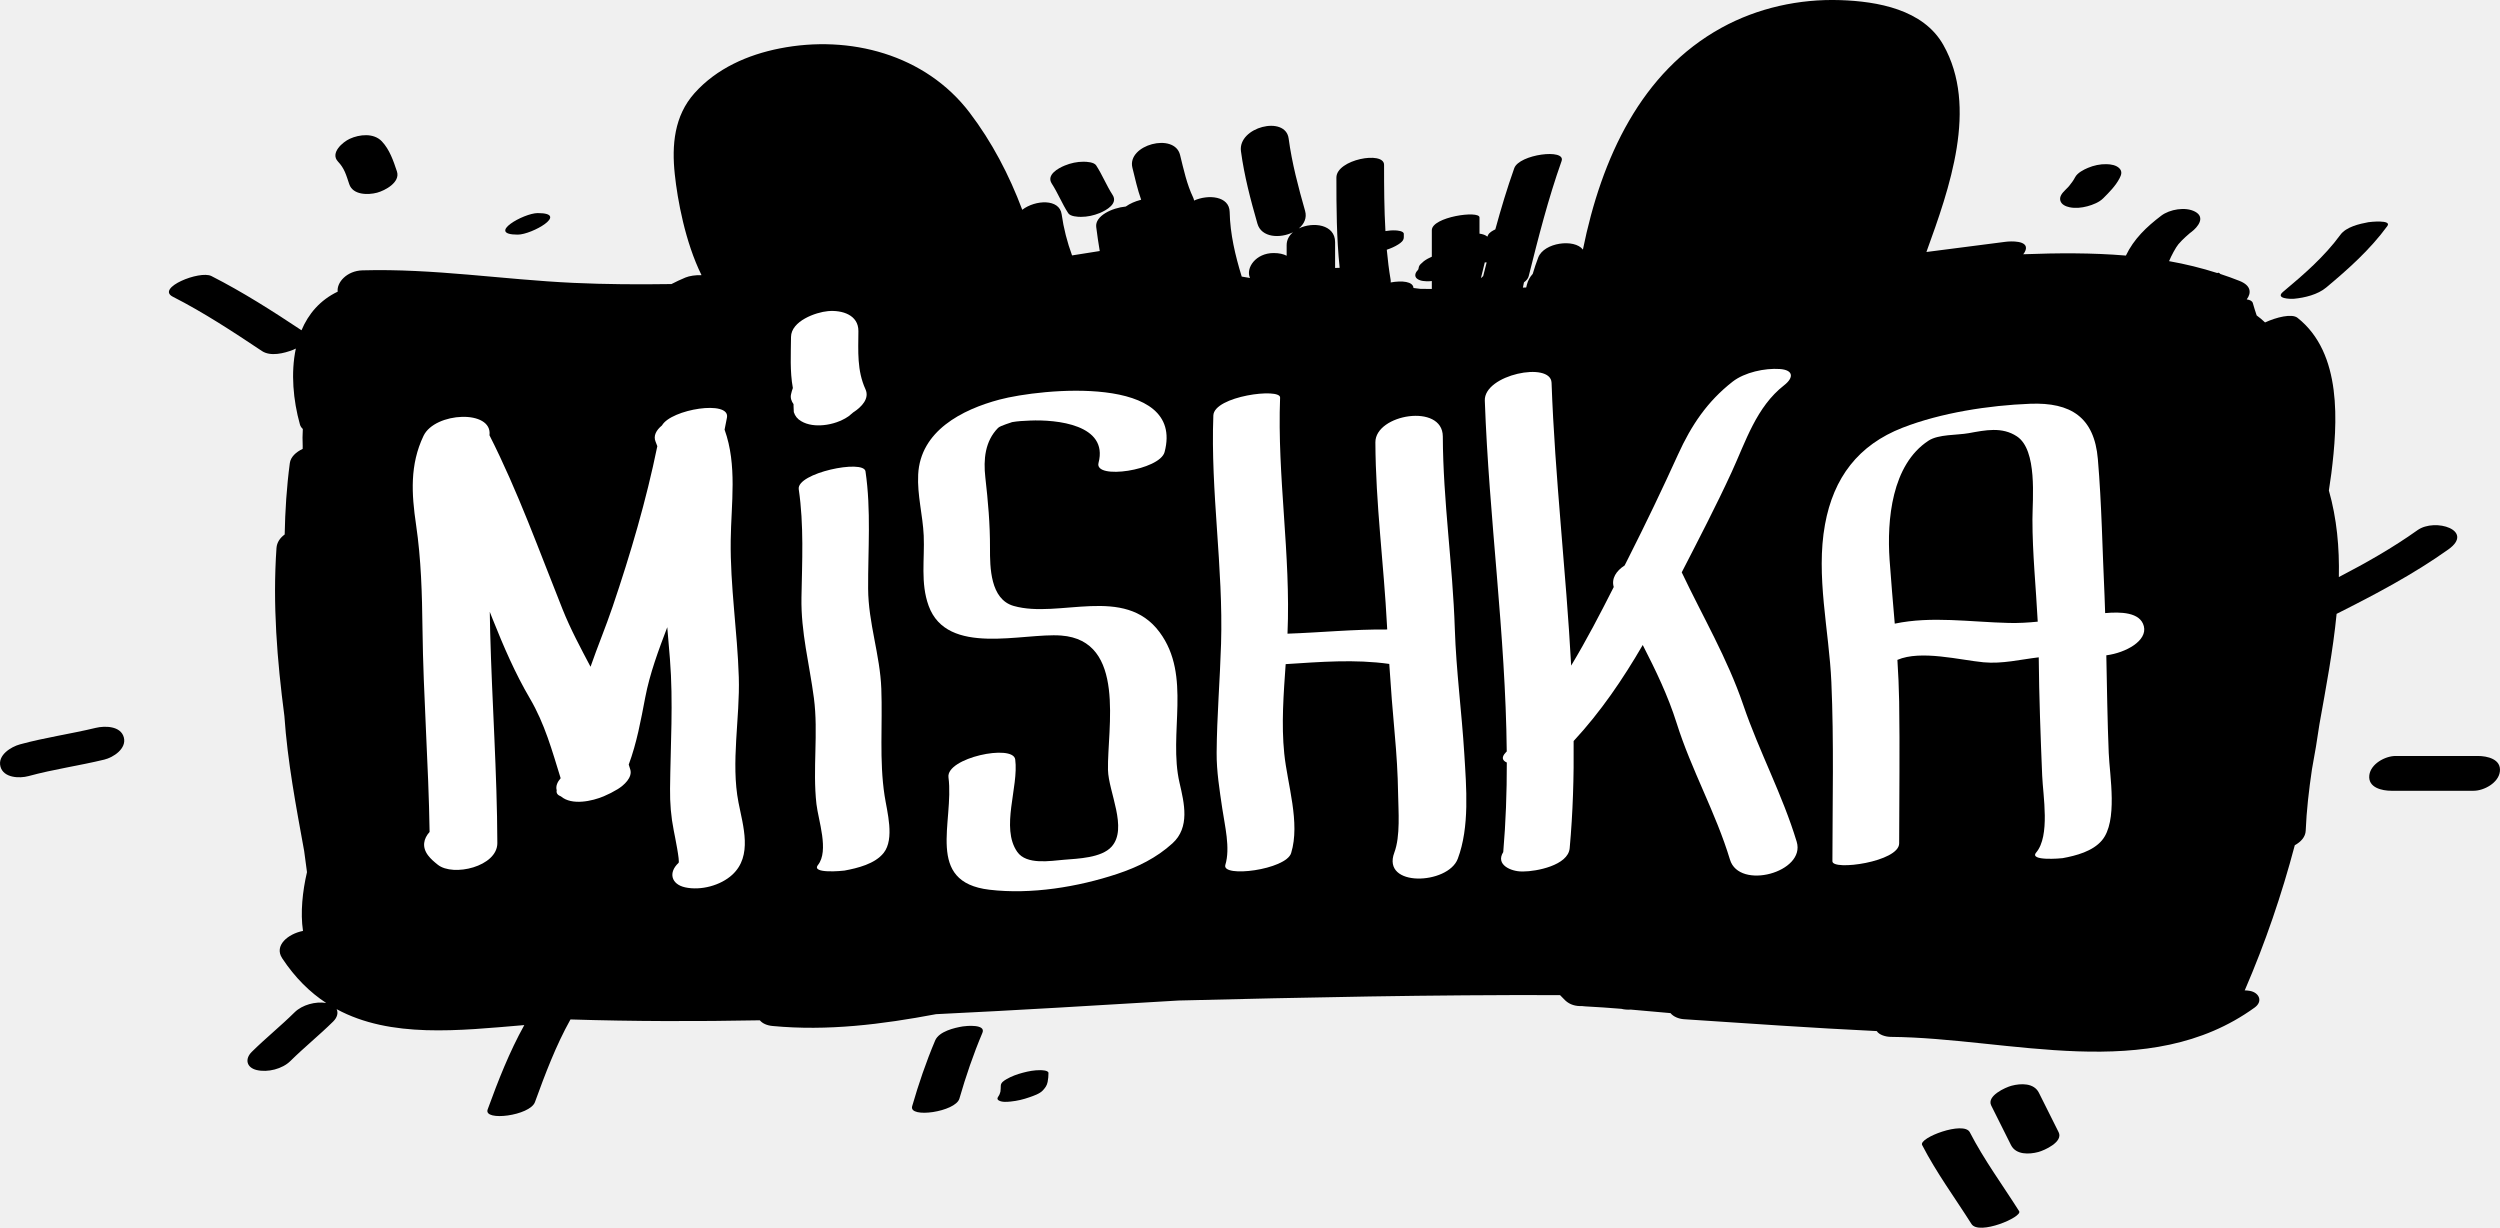
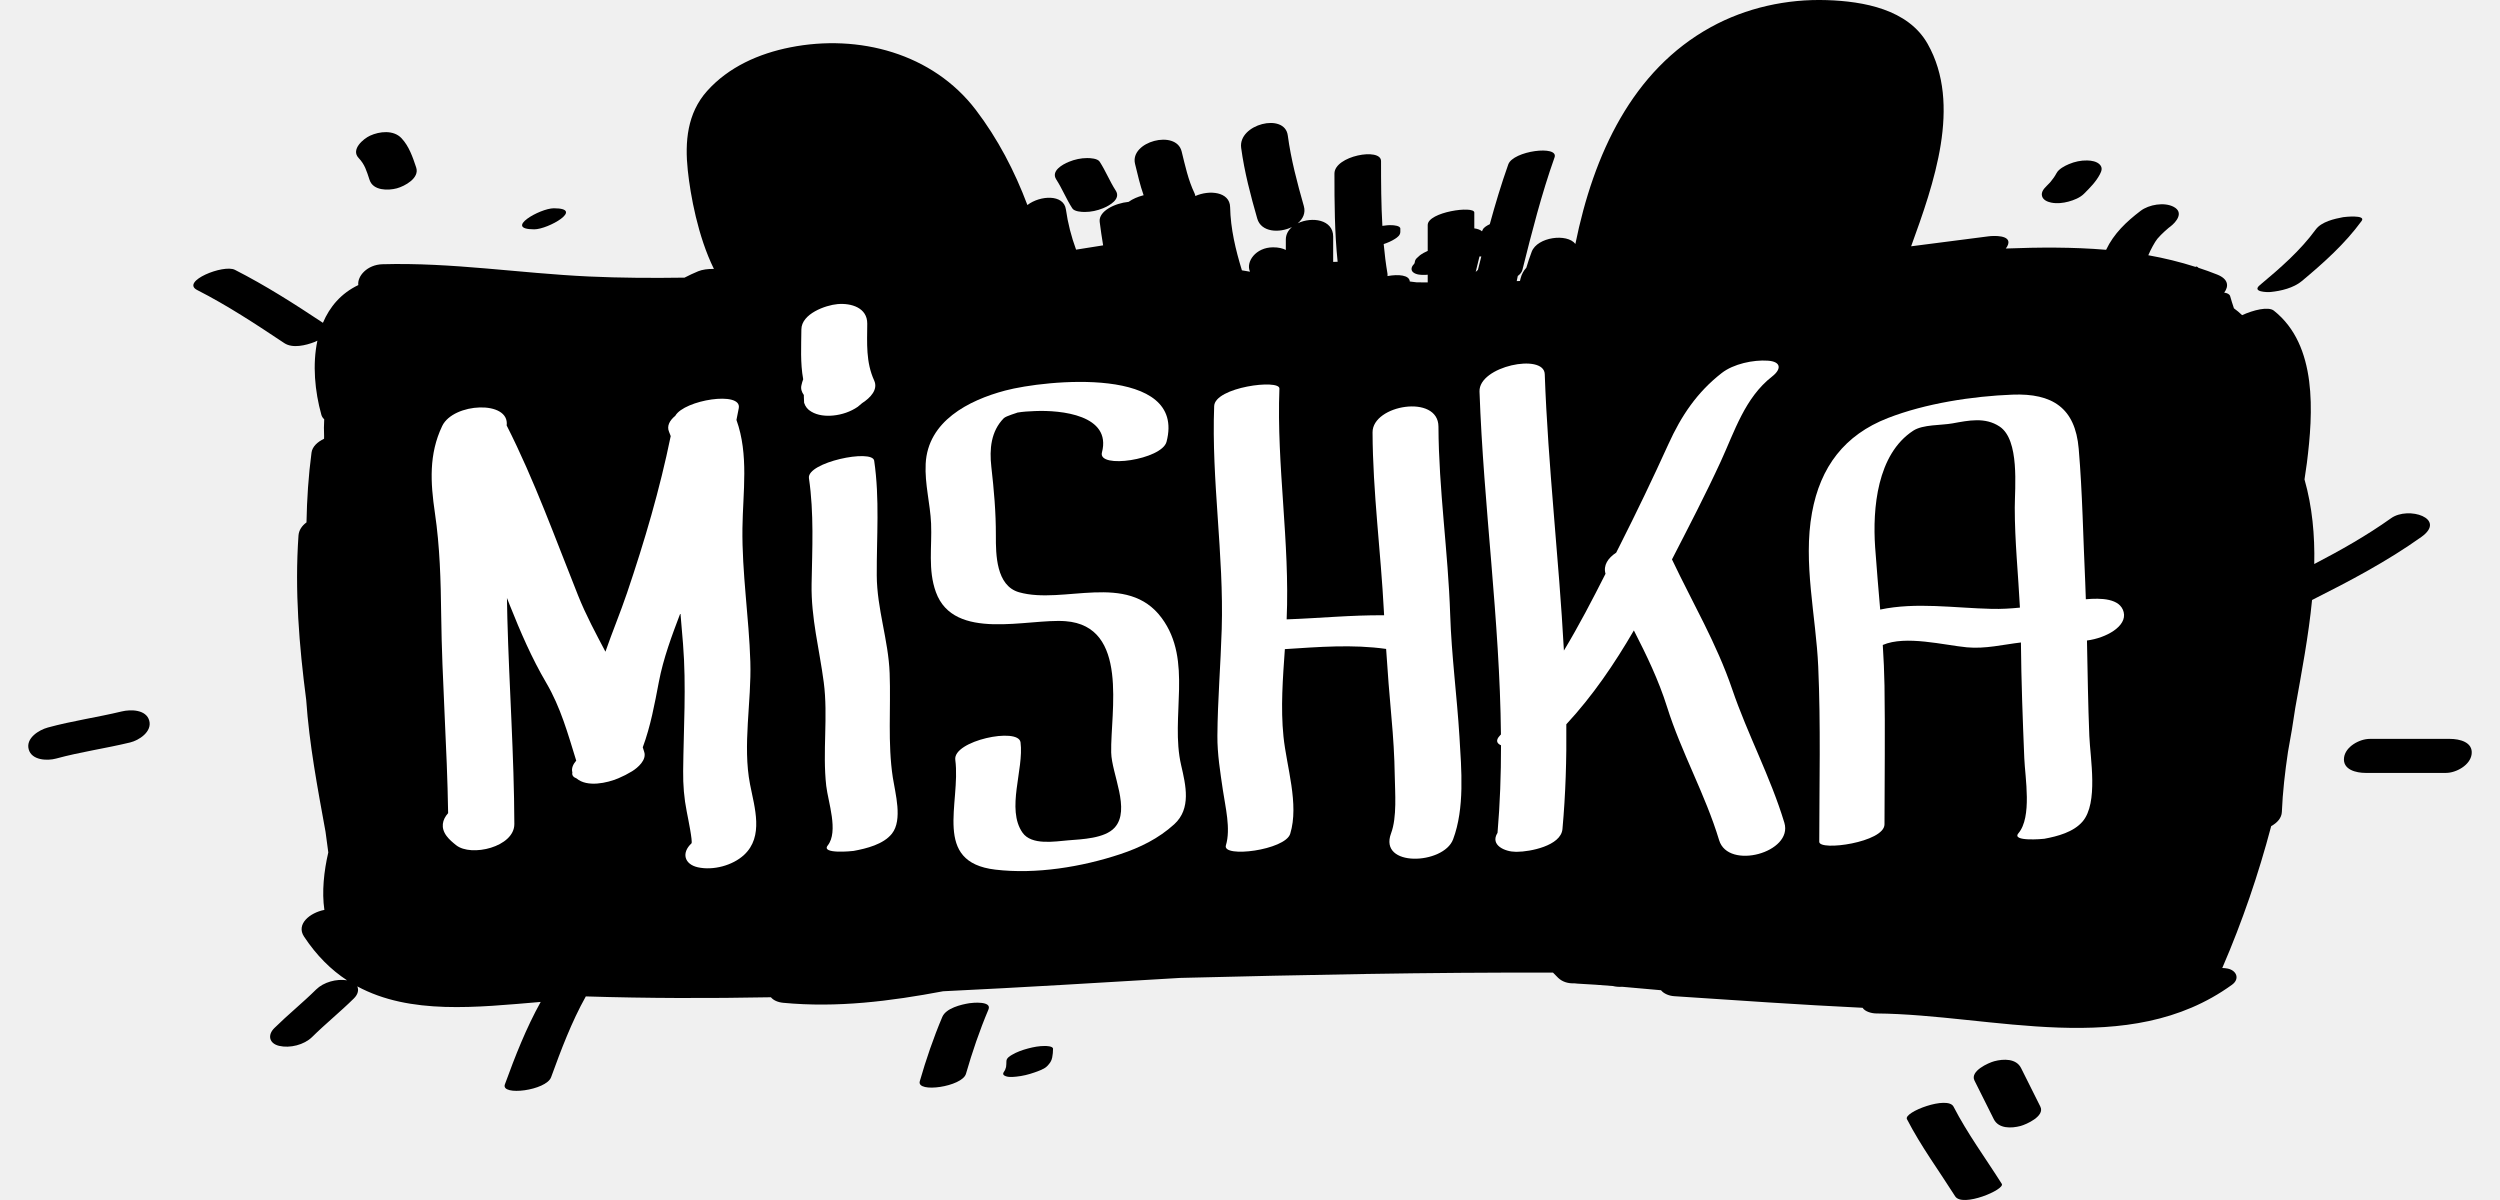
- <svg xmlns="http://www.w3.org/2000/svg" version="1.1" x="0px" y="0px" width="148.051px" height="72.707px" viewBox="0 0 148.051 72.707" enable-background="new 0 0 148.051 72.707" xml:space="preserve">
+ <svg xmlns="http://www.w3.org/2000/svg" version="1.1" x="0px" y="0px" width="150" height="72" viewBox="0 0 148.051 72.707" enable-background="new 0 0 148.051 72.707" xml:space="preserve">
  <g id="Layer_2">
    <g>
      <path d="M143.165,31.397c-1.481,1.055-3.053,1.942-4.657,2.777c0.037-1.747-0.119-3.465-0.591-5.127 c0.051-0.333,0.102-0.667,0.145-1.002c0.375-3.005,0.657-7.122-2.003-9.224c-0.335-0.265-1.249-0.035-1.922,0.274 c-0.157-0.151-0.322-0.289-0.496-0.415c-0.082-0.242-0.159-0.487-0.229-0.735c-0.035-0.12-0.168-0.188-0.36-0.215 c0.285-0.383,0.263-0.818-0.419-1.092c-0.378-0.152-0.759-0.287-1.143-0.413c-0.067-0.072-0.126-0.096-0.172-0.058 c-0.001,0.001-0.004,0.002-0.006,0.003c-0.938-0.3-1.893-0.533-2.859-0.705c0.138-0.331,0.396-0.813,0.552-1 c0.132-0.157,0.279-0.3,0.429-0.439c0.062-0.057,0.125-0.111,0.188-0.165c0.032-0.027,0.053-0.046,0.069-0.061 c0.02-0.014,0.046-0.034,0.084-0.062c0.38-0.288,0.846-0.865,0.221-1.202c-0.57-0.307-1.507-0.142-2.007,0.238 c-0.863,0.655-1.626,1.379-2.092,2.361c-2.01-0.169-4.05-0.155-6.079-0.078c0.062-0.076,0.112-0.158,0.141-0.25 c0.184-0.585-0.908-0.525-1.188-0.488c-1.562,0.205-3.125,0.407-4.688,0.604c1.367-3.773,3.083-8.578,1.001-12.264 c-1.19-2.106-3.906-2.579-6.098-2.652c-2.436-0.081-4.898,0.461-7.036,1.636c-4.762,2.618-7.11,7.71-8.21,13.138 c-0.497-0.657-2.301-0.425-2.645,0.468c-0.124,0.32-0.229,0.645-0.327,0.972c-0.16,0.174-0.282,0.386-0.345,0.637 c-0.015,0.056-0.027,0.111-0.041,0.167c-0.065,0.002-0.131,0.005-0.196,0.007c0.02-0.104,0.041-0.207,0.064-0.31 c0.146-0.109,0.247-0.232,0.28-0.366c0.574-2.296,1.156-4.588,1.948-6.82c0.269-0.756-2.511-0.399-2.804,0.426 c-0.424,1.193-0.786,2.403-1.12,3.622c-0.165,0.078-0.356,0.187-0.425,0.326c-0.017,0.034-0.031,0.07-0.047,0.104 c-0.107-0.093-0.271-0.151-0.466-0.178c0-0.319,0-0.639,0-0.959c0-0.432-2.823-0.034-2.823,0.757c0,0.522,0,1.046,0,1.568 c-0.167,0.072-0.327,0.158-0.472,0.266c-0.063,0.057-0.127,0.114-0.19,0.172c-0.073,0.071-0.113,0.152-0.12,0.245 c-0.007,0.026-0.013,0.053-0.023,0.078c-0.017,0.022-0.032,0.046-0.052,0.066c-0.126,0.128-0.184,0.335-0.027,0.467 c0.19,0.16,0.508,0.167,0.738,0.159c0.048-0.002,0.097-0.007,0.146-0.011c0,0.156,0,0.312,0,0.468 c-0.226-0.001-0.45-0.003-0.675-0.006l-0.411-0.051c-0.021-0.385-0.676-0.452-1.351-0.328c0.006-0.049,0.007-0.098-0.001-0.148 c-0.101-0.595-0.174-1.192-0.229-1.79c0.237-0.079,0.471-0.18,0.68-0.313c0.159-0.102,0.328-0.224,0.328-0.43 c0-0.064,0-0.13,0-0.194c0-0.18-0.412-0.204-0.499-0.208c-0.195-0.009-0.394,0.009-0.589,0.041 c-0.075-1.305-0.081-2.615-0.081-3.925c0-0.84-2.824-0.315-2.823,0.757c0,1.786,0.009,3.57,0.193,5.343 c-0.087-0.002-0.178,0.001-0.27,0.009c0-0.511,0-1.021,0-1.532c0-1.045-1.297-1.22-2.147-0.809 c0.313-0.262,0.489-0.622,0.37-1.039c-0.403-1.414-0.778-2.827-0.974-4.287c-0.188-1.394-3.017-0.677-2.824,0.756 c0.196,1.46,0.57,2.873,0.975,4.287c0.235,0.828,1.338,0.889,2.104,0.51c-0.227,0.196-0.373,0.452-0.373,0.76 c0,0.21,0,0.42,0,0.63c-0.189-0.098-0.439-0.16-0.77-0.16c-1.057,0-1.671,0.885-1.4,1.477c-0.164-0.027-0.327-0.054-0.491-0.083 c-0.382-1.248-0.686-2.514-0.714-3.83c-0.02-0.942-1.27-1.049-2.108-0.672c-0.008-0.056-0.022-0.111-0.049-0.168 c-0.385-0.804-0.567-1.674-0.78-2.533c-0.332-1.35-3.158-0.601-2.823,0.756c0.157,0.638,0.3,1.281,0.519,1.898 c-0.018,0.005-0.039,0.009-0.056,0.014c-0.3,0.081-0.601,0.205-0.854,0.387c-0.832,0.079-1.828,0.565-1.752,1.208 c0.058,0.478,0.131,0.953,0.209,1.427c-0.546,0.091-1.092,0.177-1.639,0.26c-0.289-0.787-0.499-1.601-0.618-2.443 c-0.131-0.924-1.555-0.854-2.332-0.26c-0.774-2.062-1.796-4.019-3.122-5.761c-2.621-3.439-7.097-4.613-11.242-3.794 c-1.9,0.376-3.735,1.184-5.043,2.646c-1.21,1.353-1.352,3.089-1.17,4.805c0.158,1.493,0.61,4.005,1.584,5.976 c-0.35-0.012-0.709,0.041-0.949,0.139c-0.283,0.117-0.561,0.248-0.833,0.388c-1.939,0.029-3.877,0.019-5.803-0.07 c-4.179-0.194-8.301-0.86-12.497-0.742c-0.923,0.026-1.534,0.719-1.465,1.262c-1.046,0.502-1.733,1.315-2.143,2.287 c-1.732-1.15-3.479-2.266-5.335-3.211c-0.689-0.351-3.3,0.707-2.285,1.224c1.84,0.938,3.561,2.072,5.278,3.216 c0.512,0.341,1.32,0.133,1.842-0.07c0.03-0.012,0.09-0.039,0.165-0.077c-0.306,1.44-0.157,3.067,0.241,4.493 c0.03,0.11,0.093,0.198,0.172,0.27c-0.021,0.338-0.023,0.677-0.007,1.015c-0.001,0.055-0.001,0.109-0.002,0.165 c-0.4,0.189-0.712,0.48-0.76,0.839c-0.188,1.411-0.278,2.82-0.305,4.229c-0.272,0.199-0.462,0.469-0.485,0.798 c-0.233,3.345,0.037,6.652,0.467,9.95c0.185,2.694,0.69,5.344,1.172,7.999c0.058,0.416,0.113,0.832,0.167,1.249 c-0.265,1.133-0.398,2.395-0.237,3.482c-0.881,0.171-1.729,0.866-1.233,1.617c0.765,1.158,1.644,2.018,2.606,2.649 c-0.633-0.103-1.42,0.11-1.871,0.555c-0.818,0.809-1.715,1.531-2.533,2.339c-0.429,0.424-0.314,0.935,0.289,1.078 c0.651,0.155,1.516-0.06,1.997-0.535c0.817-0.808,1.715-1.531,2.533-2.339c0.248-0.245,0.308-0.517,0.204-0.731 c3.21,1.735,7.235,1.27,11.114,0.943c-0.882,1.589-1.542,3.273-2.17,4.997c-0.262,0.719,2.507,0.373,2.801-0.436 c0.61-1.675,1.237-3.343,2.103-4.895c3.741,0.117,7.479,0.122,11.215,0.051c0.149,0.182,0.416,0.305,0.746,0.336 c3.27,0.311,6.489-0.096,9.688-0.699c4.789-0.229,9.577-0.525,14.366-0.809c7.527-0.186,15.056-0.346,22.587-0.32 c0.1,0.109,0.204,0.215,0.314,0.318c0.272,0.256,0.621,0.345,0.979,0.33c0.062,0.009,0.128,0.016,0.199,0.019 c0.714,0.036,1.428,0.087,2.141,0.145c0.156,0.04,0.341,0.059,0.559,0.046c0.002,0,0.004,0,0.005,0 c0.782,0.067,1.563,0.14,2.346,0.208c0.171,0.214,0.497,0.342,0.792,0.361c3.804,0.25,7.612,0.522,11.423,0.703 c0.14,0.229,0.536,0.34,0.82,0.343c7.067,0.06,15.278,2.804,21.558-1.736c0.501-0.362,0.273-0.877-0.264-0.984 c-0.108-0.021-0.217-0.031-0.326-0.034c0.008-0.016,0.018-0.03,0.023-0.045c1.195-2.769,2.174-5.633,2.945-8.552 c0.365-0.198,0.632-0.494,0.646-0.86c0.049-1.189,0.188-2.406,0.371-3.639c0.166-0.884,0.313-1.771,0.441-2.66 c0.387-2.169,0.806-4.367,1.018-6.541c2.28-1.147,4.538-2.335,6.622-3.819C146.562,31.417,144.213,30.651,143.165,31.397z M87.835,16.351c-0.049,0.039-0.094,0.079-0.134,0.123c0.073-0.312,0.149-0.623,0.228-0.934c0.036,0.001,0.073,0.001,0.111,0 C87.972,15.81,87.902,16.081,87.835,16.351z" />
      <path d="M63.261,12.626c0.127,0.196,0.562,0.217,0.753,0.217c0.377,0.001,0.759-0.083,1.106-0.225 c0.404-0.166,1.101-0.559,0.77-1.07c-0.363-0.562-0.609-1.19-0.975-1.754c-0.127-0.196-0.562-0.217-0.754-0.217 c-0.376-0.001-0.758,0.083-1.105,0.226c-0.404,0.165-1.101,0.558-0.77,1.069C62.649,11.434,62.896,12.063,63.261,12.626z" />
      <path d="M20.683,10.907c0.216,0.647,1.111,0.647,1.648,0.504c0.472-0.127,1.39-0.616,1.175-1.26 c-0.208-0.624-0.433-1.293-0.893-1.78c-0.479-0.507-1.324-0.417-1.902-0.151c-0.412,0.19-1.177,0.838-0.695,1.349 C20.398,9.974,20.494,10.341,20.683,10.907z" />
      <path d="M30.66,13.895c0.843,0,3.073-1.276,1.186-1.276C31.003,12.619,28.772,13.895,30.66,13.895z" />
      <path d="M122.562,12.274c0.346,0.072,0.717,0.032,1.055-0.059c0.321-0.086,0.7-0.234,0.941-0.477 c0.355-0.355,0.728-0.729,0.962-1.178c0.104-0.198,0.174-0.399-0.005-0.587c-0.188-0.197-0.507-0.245-0.763-0.251 c-0.376-0.01-0.761,0.074-1.106,0.22c-0.252,0.106-0.621,0.294-0.756,0.553c-0.098,0.186-0.218,0.353-0.351,0.513 c-0.008,0.009-0.016,0.018-0.023,0.027c-0.011,0.012-0.021,0.023-0.028,0.032c-0.064,0.067-0.13,0.133-0.195,0.199 c-0.158,0.158-0.346,0.365-0.279,0.614C122.077,12.121,122.347,12.229,122.562,12.274z" />
      <path d="M135.861,17.692c0.631-0.061,1.395-0.246,1.894-0.662c1.319-1.102,2.603-2.248,3.623-3.642 c0.288-0.393-1.049-0.243-1.118-0.23c-0.534,0.099-1.316,0.276-1.661,0.746c-0.949,1.296-2.164,2.349-3.391,3.374 C134.71,17.693,135.649,17.712,135.861,17.692z" />
      <path d="M146.74,44.769c-1.624,0-3.248,0-4.872,0c-0.616,0-1.475,0.468-1.556,1.139c-0.09,0.739,0.754,0.922,1.304,0.922 c1.624,0,3.248,0,4.871,0c0.617,0,1.475-0.468,1.557-1.139C148.134,44.952,147.29,44.769,146.74,44.769z" />
      <path d="M57.021,60.784c-0.498,0.08-1.412,0.296-1.639,0.831c-0.538,1.272-0.981,2.571-1.364,3.897 c-0.211,0.733,2.571,0.333,2.798-0.451c0.383-1.327,0.825-2.625,1.363-3.897C58.401,60.637,57.213,60.752,57.021,60.784z" />
      <path d="M61.602,63.375c-0.347-0.003-0.696,0.063-1.029,0.152c-0.333,0.089-0.67,0.207-0.968,0.383 c-0.141,0.084-0.338,0.2-0.338,0.39c-0.001,0.116-0.007,0.231-0.021,0.346c-0.025,0.103-0.06,0.2-0.125,0.286 c0.004-0.004,0.008-0.009,0.012-0.014c-0.064,0.082-0.108,0.179,0.018,0.253c0.196,0.114,0.502,0.083,0.712,0.062 c0.374-0.037,0.745-0.127,1.099-0.252c0.243-0.085,0.613-0.207,0.795-0.407c0.149-0.164,0.241-0.286,0.284-0.501 c0.035-0.177,0.05-0.349,0.05-0.529C62.09,63.378,61.669,63.376,61.602,63.375z" />
      <path d="M116.652,67.051c-0.354-0.686-3.043,0.331-2.823,0.757c0.844,1.638,1.939,3.122,2.923,4.677 c0.436,0.689,3.04-0.414,2.823-0.757C118.593,70.174,117.496,68.689,116.652,67.051z" />
      <path d="M120.744,64.713c-0.294-0.588-1.067-0.563-1.624-0.414c-0.35,0.094-1.485,0.598-1.199,1.17 c0.39,0.78,0.779,1.559,1.169,2.339c0.294,0.588,1.068,0.562,1.624,0.414c0.35-0.094,1.486-0.598,1.199-1.171 C121.523,66.272,121.134,65.493,120.744,64.713z" />
      <path d="M5.668,43.105c-1.486,0.359-3.006,0.571-4.481,0.975c-0.537,0.146-1.342,0.641-1.16,1.318 c0.181,0.675,1.128,0.709,1.664,0.562c1.476-0.403,2.995-0.615,4.482-0.975c0.541-0.13,1.338-0.651,1.16-1.318 C7.148,42.982,6.209,42.975,5.668,43.105z" />
    </g>
  </g>
  <g id="Layer_1">
    <g>
      <path fill="#FFFFFF" d="M43.752,40.106c-0.083-2.707-0.514-5.396-0.479-8.108c0.028-2.194,0.393-4.45-0.363-6.554 c0.047-0.239,0.097-0.477,0.141-0.717c0.195-1.055-3.3-0.497-3.849,0.468c-0.346,0.283-0.523,0.621-0.377,0.965 c0.037,0.087,0.069,0.175,0.102,0.263c-0.662,3.233-1.584,6.364-2.645,9.498c-0.406,1.199-0.896,2.37-1.31,3.565 c-0.587-1.114-1.181-2.214-1.658-3.408c-1.386-3.464-2.636-6.965-4.326-10.299c0.192-1.543-3.232-1.381-3.907,0.032 c-0.816,1.709-0.711,3.434-0.442,5.262c0.303,2.061,0.356,4.086,0.381,6.167c0.048,4.012,0.361,8.016,0.421,12.027 c-0.357,0.397-0.466,0.889-0.092,1.388c0.163,0.217,0.365,0.385,0.576,0.554c0.913,0.73,3.533,0.108,3.528-1.283 c-0.014-4.16-0.314-8.312-0.424-12.471c-0.011-0.407-0.018-0.814-0.024-1.222c0.058,0.146,0.115,0.293,0.173,0.438 c0.646,1.618,1.322,3.191,2.205,4.696c0.876,1.491,1.315,3.092,1.819,4.719c-0.19,0.219-0.305,0.467-0.234,0.715 c-0.04,0.181,0.071,0.294,0.253,0.363c0.645,0.552,1.858,0.277,2.532-0.007c0.29-0.122,0.566-0.263,0.834-0.427 c0.348-0.215,0.891-0.686,0.735-1.17c-0.03-0.093-0.059-0.187-0.088-0.281c0.475-1.281,0.716-2.612,0.975-3.965 c0.275-1.441,0.789-2.805,1.307-4.171c0.053,0.625,0.107,1.249,0.157,1.872c0.206,2.577,0.033,5.118,0.008,7.696 c-0.009,0.854,0.054,1.648,0.221,2.484c0.068,0.345,0.37,1.824,0.283,1.904c-0.617,0.57-0.438,1.268,0.389,1.45 c0.923,0.203,2.1-0.106,2.795-0.749c1.209-1.117,0.638-2.871,0.364-4.28C43.273,45.158,43.826,42.512,43.752,40.106z" />
      <path fill="#FFFFFF" d="M52.192,40.788c-0.074-2.007-0.771-3.897-0.781-5.925c-0.011-2.327,0.183-4.635-0.156-6.949 c-0.107-0.732-4.093,0.101-3.953,1.059c0.312,2.129,0.199,4.268,0.161,6.412c-0.037,2.063,0.472,3.934,0.737,5.958 c0.271,2.073-0.085,4.195,0.15,6.271c0.11,0.971,0.758,2.768,0.09,3.612c-0.424,0.537,1.482,0.345,1.568,0.33 c0.775-0.143,1.809-0.395,2.324-1.048c0.659-0.835,0.198-2.448,0.054-3.387C52.066,45.041,52.271,42.885,52.192,40.788z" />
      <path fill="#FFFFFF" d="M68.671,37.438c-2.081-2.809-5.943-0.787-8.64-1.554c-1.39-0.396-1.407-2.292-1.403-3.428 c0.004-1.439-0.115-2.757-0.276-4.184c-0.119-1.061-0.024-2.14,0.753-2.93c0.143-0.146,0.866-0.339,0.817-0.342 c0.356-0.062,0.683-0.077,1.077-0.094c1.562-0.067,4.654,0.234,4.056,2.506c-0.269,1.019,3.629,0.435,3.913-0.643 c1.224-4.64-7.352-3.749-9.774-3.106c-2.231,0.592-4.692,1.862-4.819,4.438c-0.062,1.23,0.274,2.401,0.328,3.62 c0.061,1.403-0.2,2.802,0.291,4.155c1.092,3.01,5.57,1.59,7.849,1.761c3.88,0.29,2.722,5.519,2.772,7.955 c0.027,1.3,1.192,3.461,0.213,4.549c-0.601,0.668-2,0.706-2.817,0.774c-0.821,0.069-2.221,0.315-2.768-0.465 c-1.002-1.431,0.093-3.834-0.121-5.474c-0.122-0.933-4.104-0.096-3.953,1.059c0.346,2.651-1.412,6.2,2.424,6.655 c2.464,0.293,5.238-0.162,7.568-0.936c1.207-0.4,2.328-0.951,3.272-1.81c1.045-0.949,0.701-2.369,0.421-3.579 C69.172,43.422,70.593,40.032,68.671,37.438z" />
      <path fill="#FFFFFF" d="M86.155,37.248c-0.122-3.812-0.696-7.582-0.711-11.4c-0.009-1.989-4-1.317-3.993,0.346 c0.015,3.641,0.501,7.232,0.688,10.862c0.003,0.074,0.008,0.148,0.012,0.223c-1.967-0.018-3.934,0.179-5.905,0.248 c0.203-4.675-0.617-9.311-0.438-13.983c0.022-0.587-3.909-0.091-3.953,1.059c-0.172,4.516,0.593,8.997,0.457,13.514 c-0.064,2.155-0.247,4.303-0.262,6.46c-0.008,1.105,0.173,2.204,0.332,3.293c0.147,1.008,0.488,2.352,0.183,3.349 c-0.238,0.779,3.594,0.293,3.897-0.701c0.55-1.794-0.224-4.076-0.408-5.892c-0.177-1.74-0.04-3.53,0.084-5.296 c2.048-0.131,4.096-0.3,6.135-0.012c0.091,1.391,0.197,2.779,0.325,4.172c0.106,1.168,0.181,2.334,0.198,3.507 c0.016,1.028,0.143,2.519-0.223,3.492c-0.78,2.075,3.179,1.906,3.757,0.368c0.71-1.887,0.507-4.237,0.386-6.22 C86.565,42.169,86.235,39.717,86.155,37.248z" />
      <path fill="#FFFFFF" d="M103.242,41.762c-0.948-2.783-2.395-5.224-3.649-7.868c1.01-1.967,2.036-3.935,2.959-5.942 c0.838-1.824,1.459-3.854,3.107-5.139c0.579-0.451,0.555-0.904-0.258-0.96c-0.883-0.061-2.083,0.194-2.795,0.749 c-1.498,1.168-2.448,2.587-3.229,4.307c-0.94,2.069-1.914,4.101-2.94,6.13c-0.074,0.149-0.15,0.298-0.226,0.448 c-0.494,0.318-0.792,0.769-0.645,1.277c-0.798,1.578-1.614,3.146-2.521,4.653c-0.302-5.584-0.963-11.162-1.161-16.751 c-0.045-1.281-4.007-0.484-3.953,1.059c0.246,6.93,1.23,13.845,1.299,20.775c-0.017,0.017-0.032,0.034-0.049,0.051 c-0.303,0.311-0.191,0.498,0.053,0.606c0.002,1.767-0.06,3.534-0.211,5.303c-0.477,0.752,0.467,1.149,1.094,1.149 c0.033,0,0.065,0,0.098,0c0.746,0,2.649-0.353,2.742-1.376c0.193-2.119,0.254-4.234,0.234-6.349 c1.605-1.731,2.916-3.663,4.093-5.687c0.766,1.494,1.495,3,2.007,4.625c0.868,2.766,2.32,5.308,3.159,8.087 c0.55,1.822,4.497,0.745,3.952-1.059C105.563,47.072,104.177,44.505,103.242,41.762z" />
      <path fill="#FFFFFF" d="M126.96,37.085c-0.212-0.84-1.385-0.857-2.292-0.777c-0.013-0.338-0.021-0.677-0.036-1.016 c-0.127-2.686-0.168-5.428-0.396-8.105c-0.211-2.479-1.599-3.368-4.008-3.276c-2.438,0.093-5.277,0.532-7.55,1.416 c-2.632,1.023-4.096,2.961-4.601,5.733c-0.555,3.041,0.242,6.275,0.377,9.331c0.155,3.535,0.066,7.078,0.062,10.614 c0,0.579,3.952,0.031,3.953-1.059c0.003-2.801,0.043-5.602,0-8.402c-0.014-0.826-0.052-1.647-0.104-2.466 c1.382-0.599,3.721,0.013,5.097,0.143c1.117,0.105,2.188-0.167,3.273-0.294c0.021,2.333,0.108,4.678,0.204,7.008 c0.049,1.194,0.481,3.563-0.356,4.552c-0.44,0.521,1.493,0.347,1.568,0.333c0.801-0.147,1.777-0.404,2.324-1.05 c0.958-1.13,0.46-3.824,0.405-5.173c-0.079-1.928-0.103-3.859-0.143-5.789C125.903,38.656,127.177,37.943,126.96,37.085z M112.208,36.933c-0.104-1.257-0.219-2.513-0.306-3.777c-0.161-2.352,0.118-5.634,2.31-7.062c0.587-0.383,1.691-0.317,2.377-0.442 c0.979-0.177,1.974-0.393,2.855,0.192c1.221,0.81,0.92,3.69,0.918,4.913c-0.002,2.024,0.21,4.038,0.313,6.058 c-0.558,0.056-1.122,0.09-1.698,0.077C116.67,36.837,114.393,36.474,112.208,36.933z" />
      <path fill="#FFFFFF" d="M48.771,25.176c0.526-0.051,1.055-0.229,1.49-0.529c0.087-0.073,0.173-0.146,0.26-0.219 c0.524-0.338,0.979-0.834,0.734-1.373c-0.509-1.115-0.428-2.251-0.42-3.445c0.007-0.966-0.972-1.257-1.797-1.185 c-0.729,0.064-2.188,0.586-2.194,1.534c-0.007,1.002-0.072,2.034,0.11,3.02c-0.049,0.113-0.075,0.241-0.105,0.358 c-0.056,0.214,0.016,0.424,0.144,0.595c0,0.045,0.002,0.09,0.002,0.135c0.005,0.113,0.011,0.226,0.015,0.338 c0.074,0.235,0.218,0.413,0.433,0.535C47.833,25.176,48.327,25.219,48.771,25.176z" />
    </g>
  </g>
</svg>
